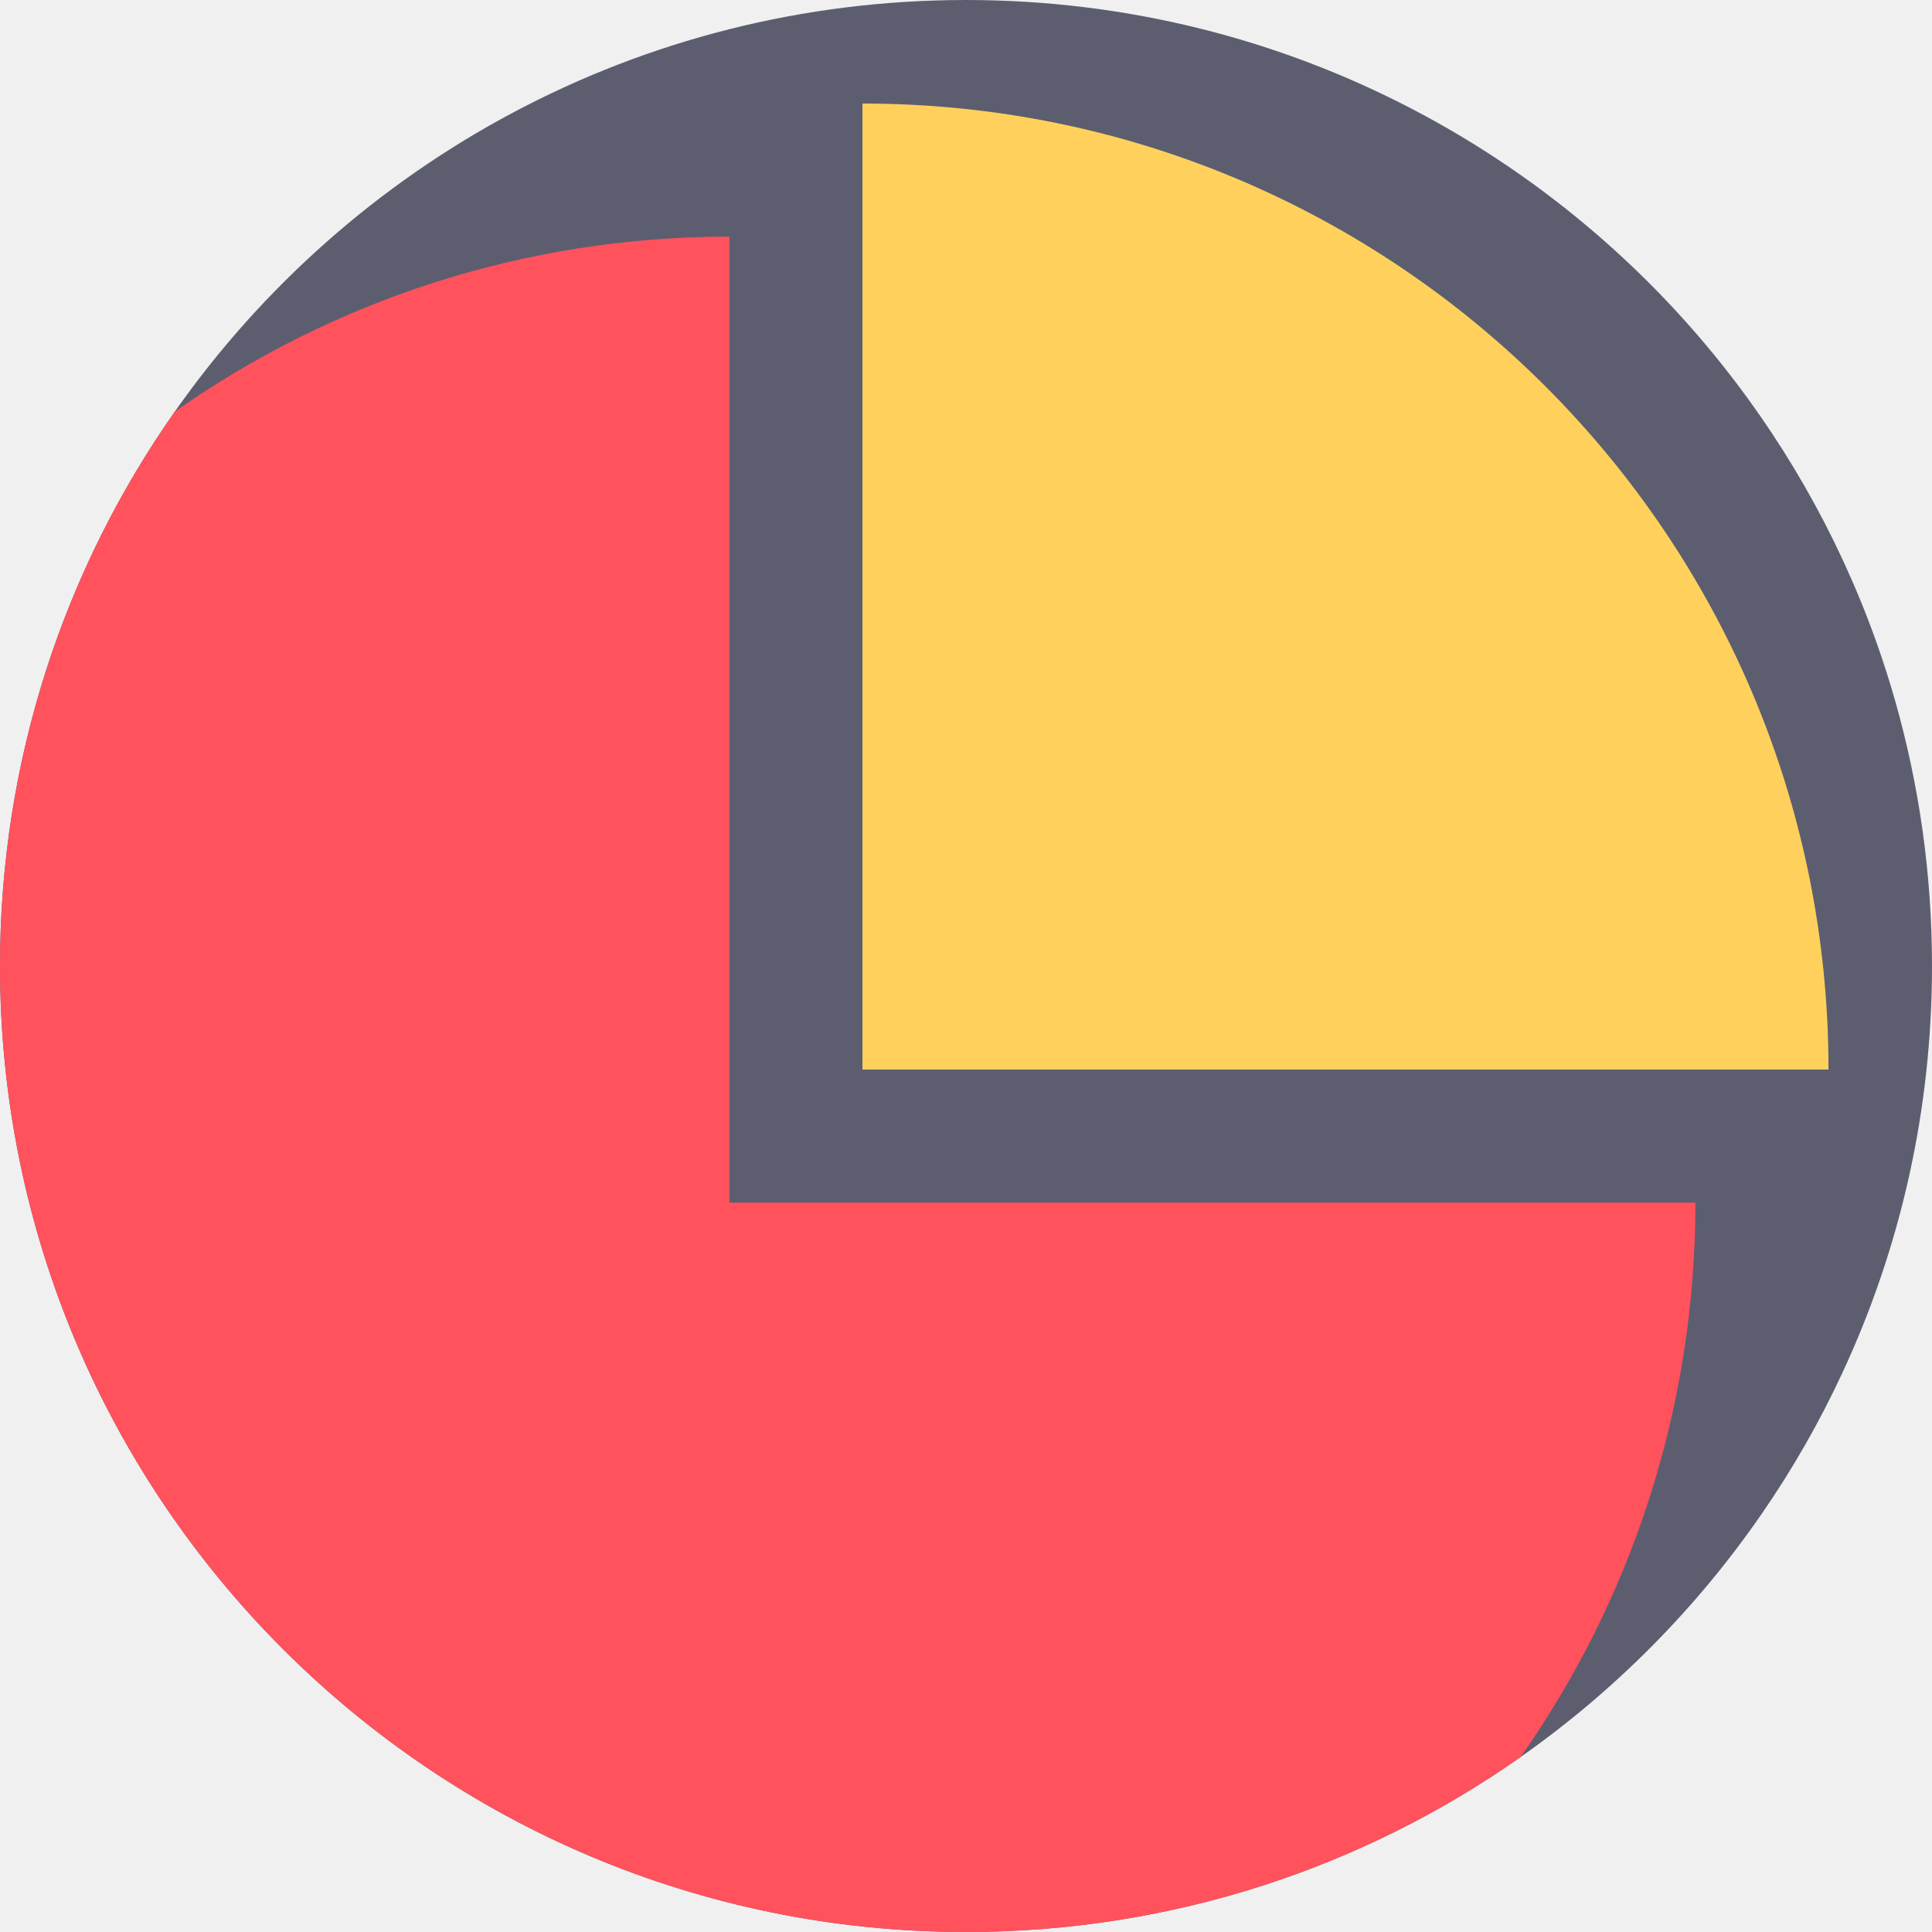
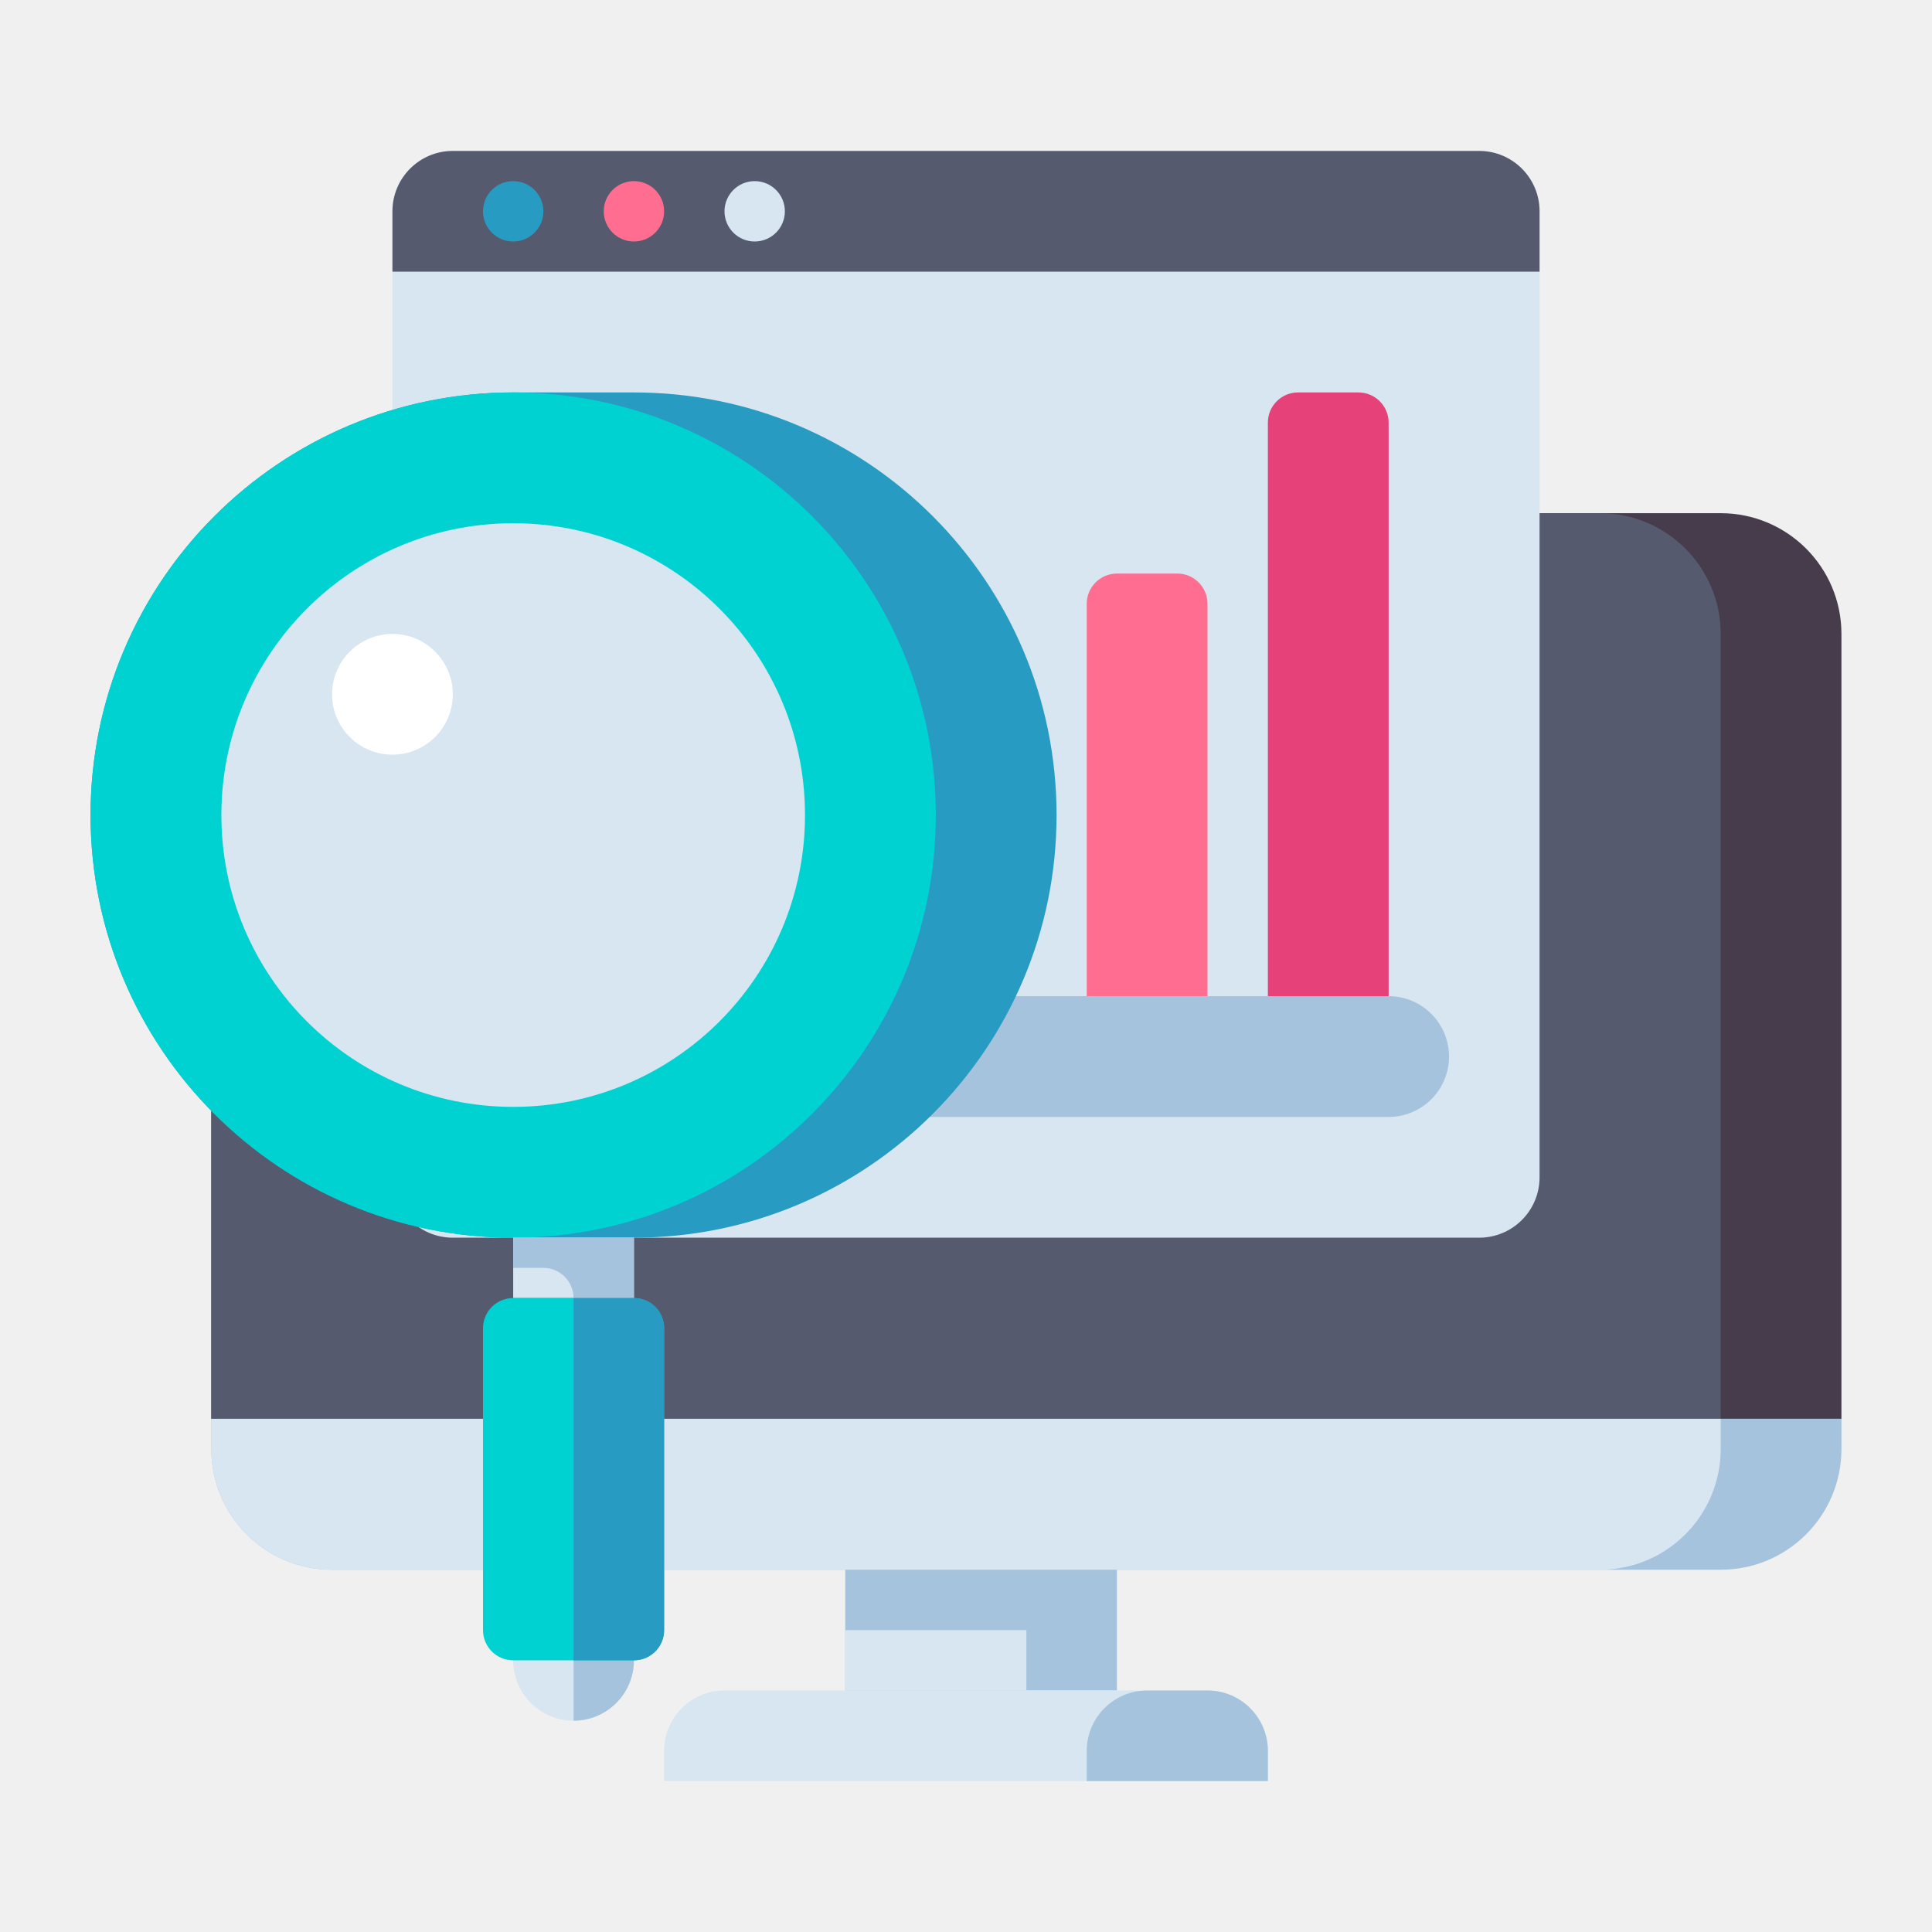
- <svg xmlns="http://www.w3.org/2000/svg" version="1.1" id="Capa_1" x="0px" y="0px" viewBox="0 0 512 512" style="enable-background:new 0 0 512 512;" xml:space="preserve">
-   <path style="fill:#5C5E70;" d="M512,256c0,38.41-8.453,74.846-23.625,107.541c-6.134,13.26-13.385,25.913-21.629,37.825  c-17.283,25.015-38.912,46.801-63.781,64.272C361.378,494.853,310.69,512,256,512C114.615,512,0,397.385,0,256  c0-54.669,17.136-105.336,46.331-146.923C92.641,43.112,169.284,0,256,0c85.232,0,160.747,41.66,207.276,105.723  c17.335,23.865,30.647,50.845,38.943,79.935C508.583,208.008,512,231.602,512,256z" />
-   <path style="fill:#FF525D;" d="M449.306,318.704c0,54.68-17.136,105.347-46.341,146.934C361.378,494.853,310.69,512,256,512  C114.615,512,0,397.385,0,256c0-54.669,17.136-105.336,46.331-146.923c41.597-29.226,92.275-46.373,146.975-46.373v256H449.306z" />
-   <path style="fill:#FFD15C;" d="M484.569,283.441h-256v-256C369.954,27.441,484.569,142.056,484.569,283.441z" />
+ <svg xmlns="http://www.w3.org/2000/svg" id="Layer_1" enable-background="new 0 0 512 512" height="512" viewBox="0 0 512 512" width="512">
  <g>
- </g>
-   <g>
- </g>
-   <g>
- </g>
-   <g>
- </g>
-   <g>
- </g>
-   <g>
- </g>
-   <g>
- </g>
-   <g>
- </g>
-   <g>
- </g>
-   <g>
- </g>
-   <g>
- </g>
-   <g>
- </g>
-   <g>
- </g>
-   <g>
- </g>
-   <g>
- </g>
+     <g>
+       <g>
+         <path d="m488 376h-432v-208c0-17.673 14.327-32 32-32h368c17.673 0 32 14.327 32 32z" fill="#463c4b" />
+       </g>
+       <g>
+         <path d="m456 376h-400v-208c0-17.673 14.327-32 32-32h336c17.673 0 32 14.327 32 32z" fill="#555a6e" />
+       </g>
+       <g>
+         <path d="m88 416h368c17.673 0 32-14.327 32-32v-8h-432v8c0 17.673 14.327 32 32 32z" fill="#a5c3dc" />
+       </g>
+       <g>
+         <path d="m424 416h-336c-17.673 0-32-14.327-32-32v-8h400v8c0 17.673-14.327 32-32 32z" fill="#d7e6f0" />
+       </g>
+       <g>
+         <path d="m224 416h72v32h-72z" fill="#a5c3dc" />
+       </g>
+       <g>
+         <path d="m224 432h48v16h-48z" fill="#d7e6f0" />
+       </g>
+       <g>
+         <path d="m336 472h-160v-8c0-8.837 7.163-16 16-16h128c8.837 0 16 7.163 16 16z" fill="#d7e6f0" />
+       </g>
+       <g>
+         <path d="m336 472h-48v-8c0-8.837 7.163-16 16-16h16c8.837 0 16 7.163 16 16z" fill="#a5c3dc" />
+       </g>
+     </g>
+     <g>
+       <path d="m392 328h-272c-8.837 0-16-7.163-16-16v-256c0-8.837 7.163-16 16-16h272c8.837 0 16 7.163 16 16v256c0 8.837-7.163 16-16 16z" fill="#d7e6f0" />
+     </g>
+     <g>
+       <path d="m168 296h200c8.837 0 16-7.163 16-16 0-8.837-7.163-16-16-16h-200c-8.837 0-16 7.163-16 16 0 8.837 7.163 16 16 16z" fill="#a5c3dc" />
+     </g>
+     <g>
+       <path d="m312 152h-16c-4.418 0-8 3.582-8 8v104h32v-104c0-4.418-3.582-8-8-8z" fill="#ff6e91" />
+     </g>
+     <g>
+       <path d="m360 104h-16c-4.418 0-8 3.582-8 8v152h32v-152c0-4.418-3.582-8-8-8z" fill="#e64178" />
+     </g>
+     <g>
+       <path d="m408 72h-304v-16c0-8.837 7.163-16 16-16h272c8.837 0 16 7.163 16 16z" fill="#555a6e" />
+     </g>
+     <g>
+       <circle cx="136" cy="56" fill="#289bc3" r="8" />
+     </g>
+     <g>
+       <circle cx="168" cy="56" fill="#ff6e91" r="8" />
+     </g>
+     <g>
+       <circle cx="200" cy="56" fill="#d7e6f0" r="8" />
+     </g>
+     <g>
+       <g>
+         <circle cx="152" cy="440" fill="#d7e6f0" r="16" />
+       </g>
+       <g>
+         <path d="m152 424v32c8.837 0 16-7.163 16-16s-7.163-16-16-16z" fill="#a5c3dc" />
+       </g>
+       <g>
+         <path d="m168 328h-32c-61.856 0-112-50.144-112-112 0-61.856 50.144-112 112-112h32c61.856 0 112 50.144 112 112 0 61.856-50.144 112-112 112z" fill="#289bc3" />
+       </g>
+       <g>
+         <circle cx="136" cy="216" fill="#00d2d2" r="112" />
+       </g>
+       <g>
+         <circle cx="136" cy="216" fill="#d7e6f0" r="77.333" />
+       </g>
+       <g>
+         <circle cx="104" cy="184" fill="#fff" r="16" />
+       </g>
+       <g>
+         <path d="m136 328h32v16h-32z" fill="#d7e6f0" />
+       </g>
+       <g>
+         <path d="m136 328v8h8c4.418 0 8 3.582 8 8h16v-16z" fill="#a5c3dc" />
+       </g>
+       <g>
+         <path d="m168 440h-32c-4.418 0-8-3.582-8-8v-80c0-4.418 3.582-8 8-8h32c4.418 0 8 3.582 8 8v80c0 4.418-3.582 8-8 8z" fill="#00d2d2" />
+       </g>
+       <g>
+         <path d="m168 440h-16v-96h16c4.418 0 8 3.582 8 8v80c0 4.418-3.582 8-8 8z" fill="#289bc3" />
+       </g>
+     </g>
+   </g>
</svg>
